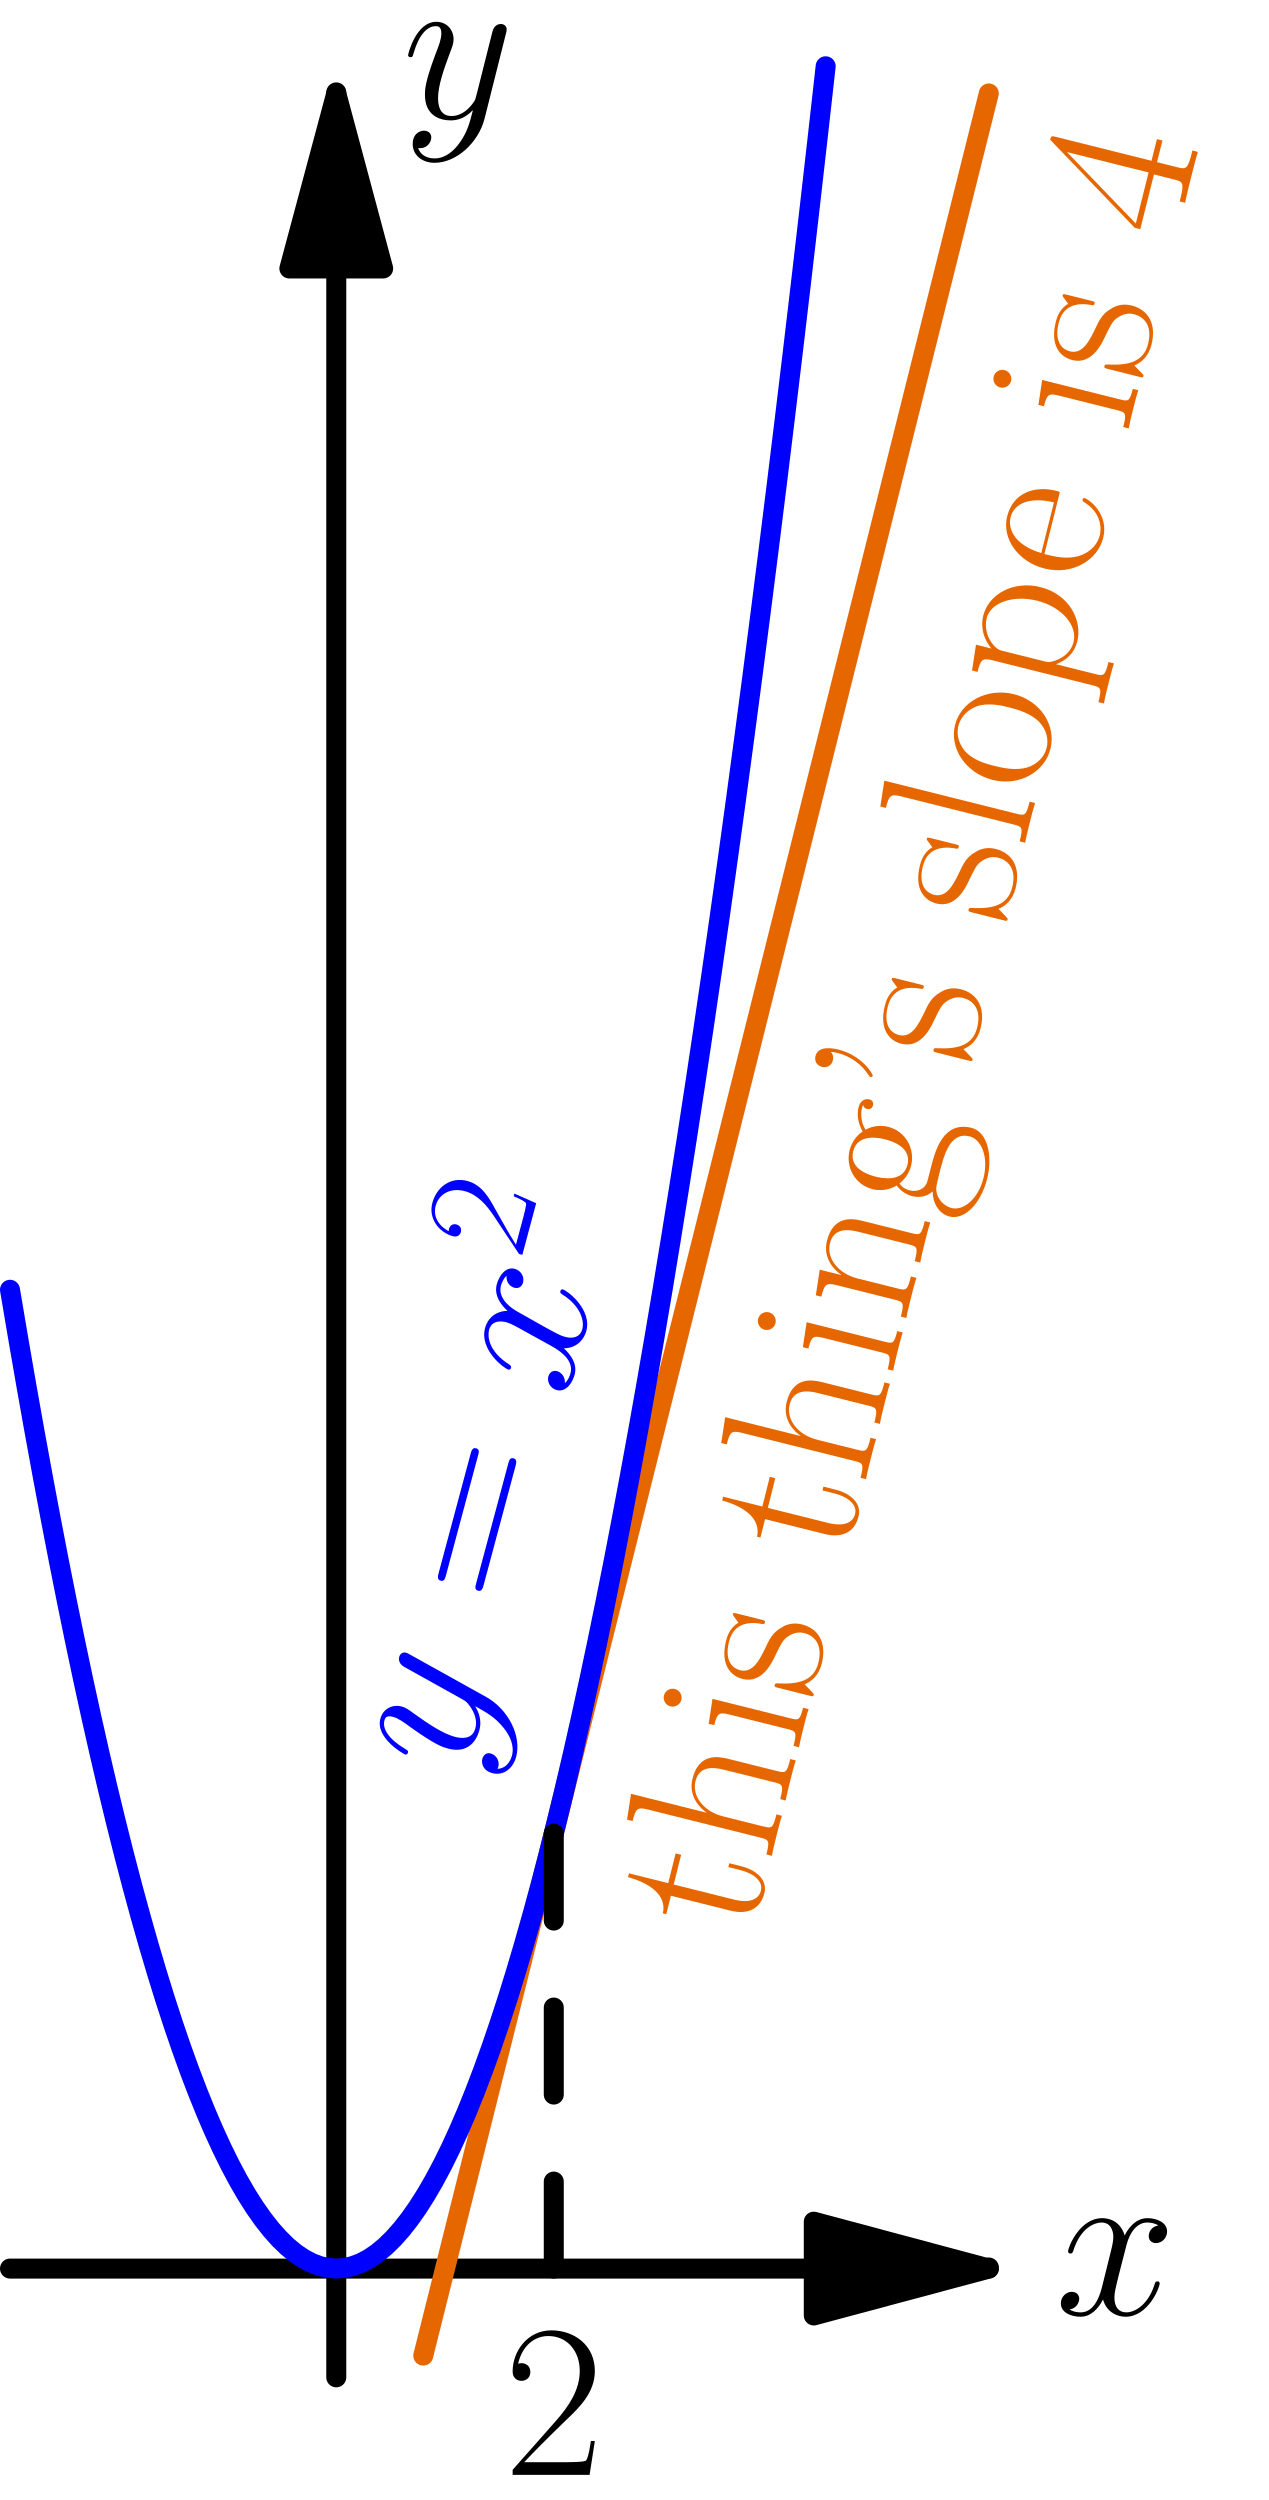
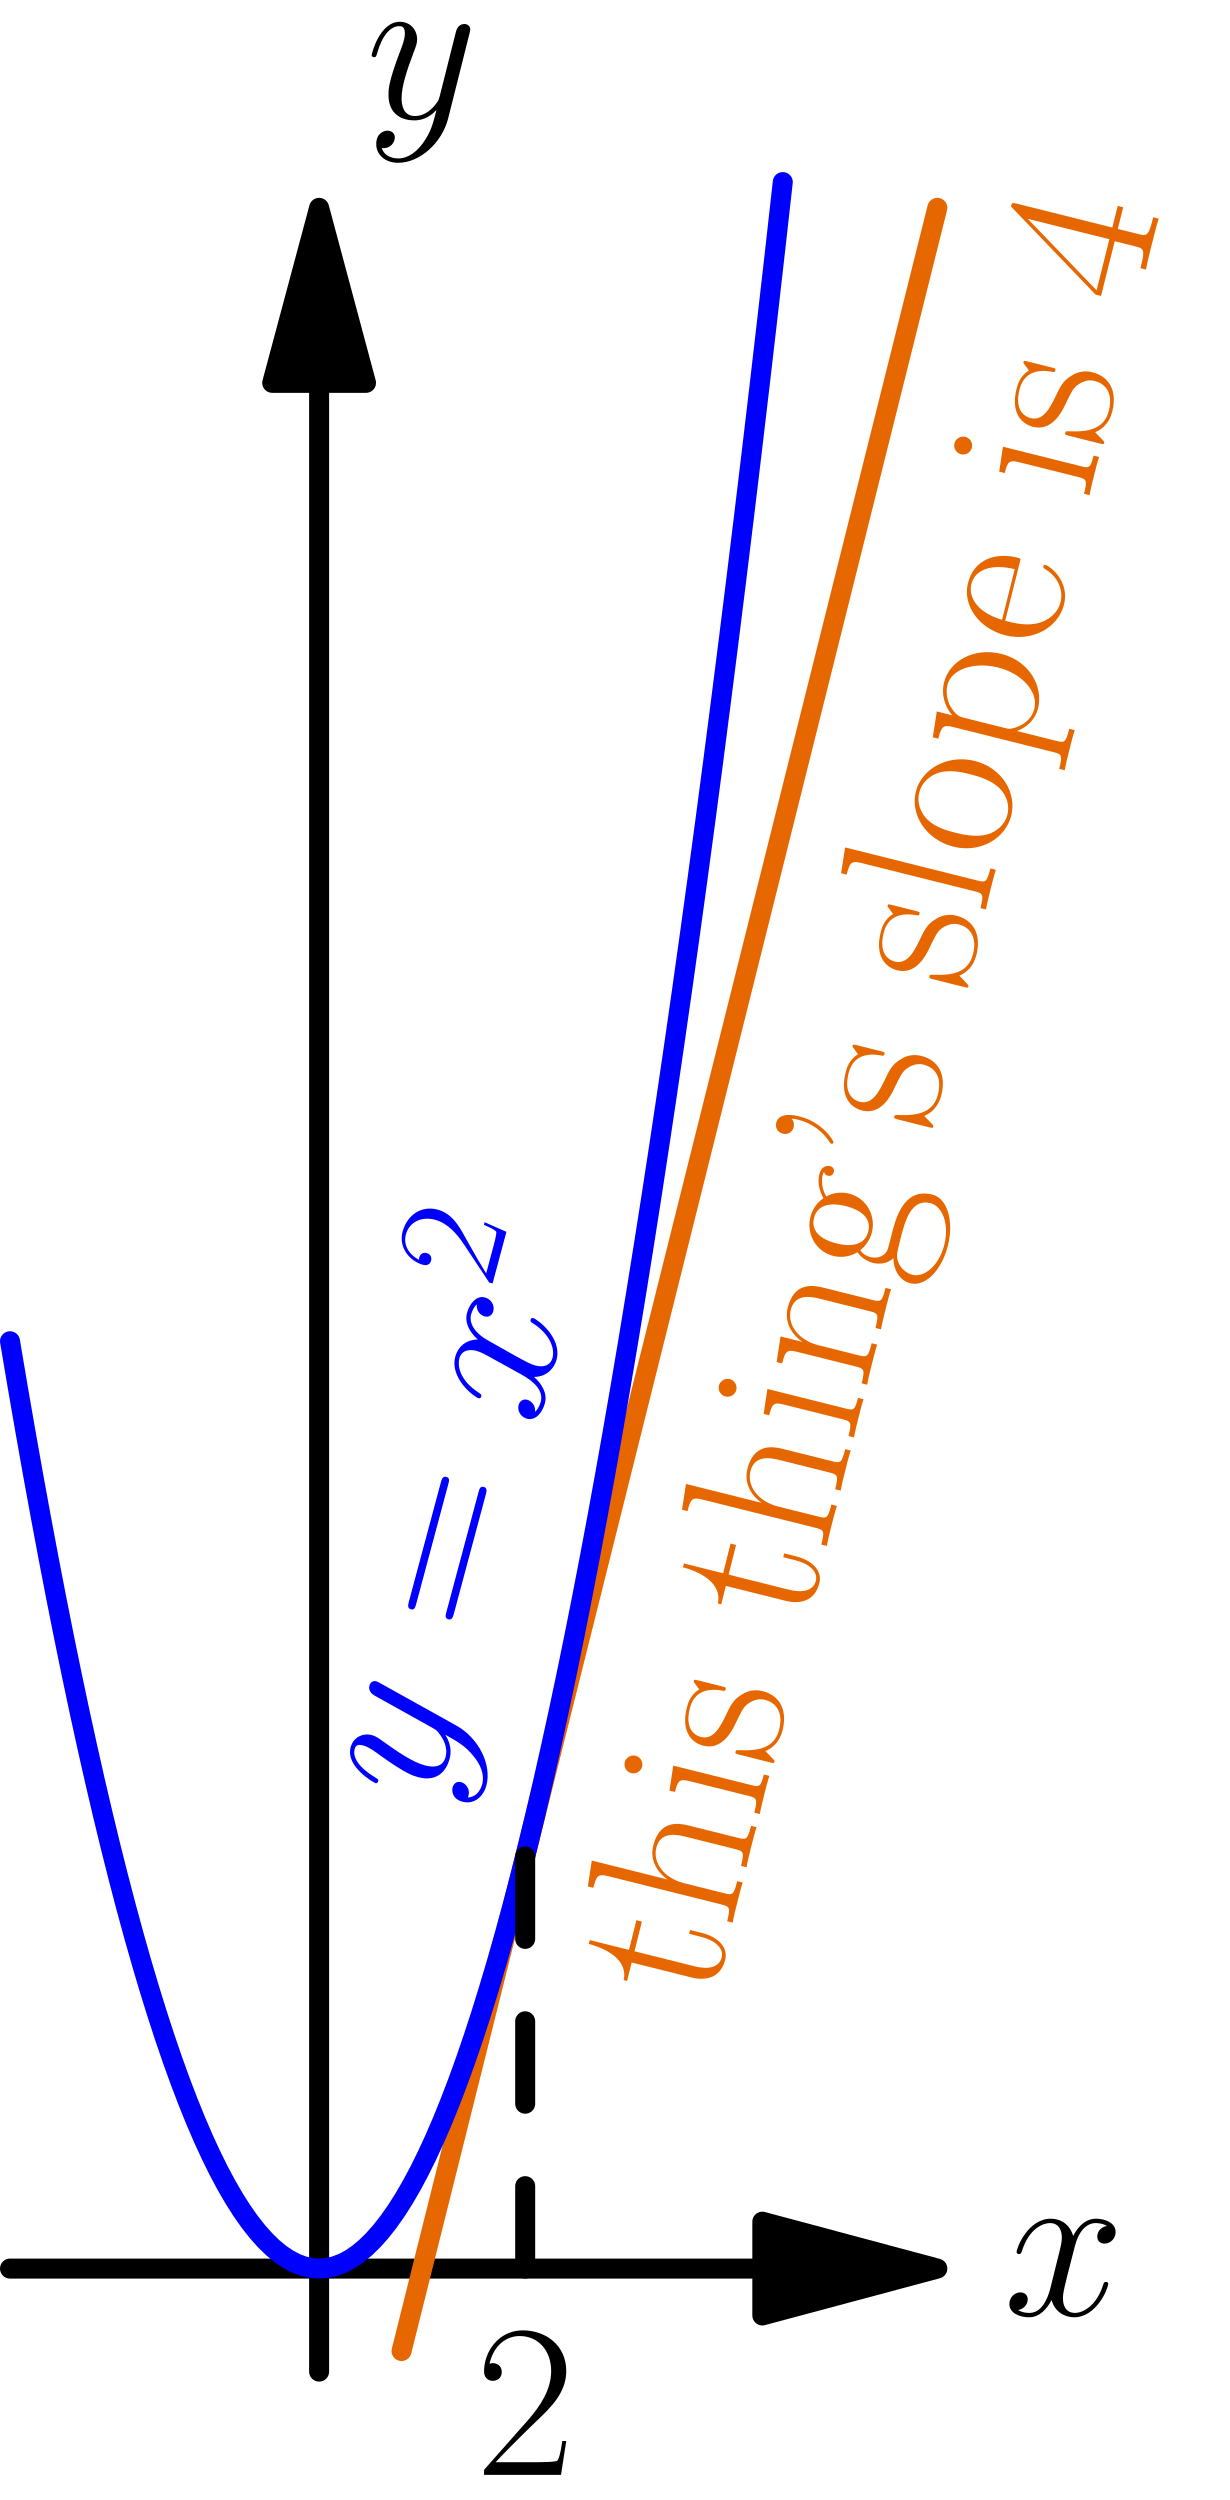
- <svg xmlns="http://www.w3.org/2000/svg" xmlns:xlink="http://www.w3.org/1999/xlink" height="283.465pt" version="1.1" viewBox="56.409 53.858 143.886 283.465" width="143.886pt">
+ <svg xmlns="http://www.w3.org/2000/svg" xmlns:xlink="http://www.w3.org/1999/xlink" height="283.465pt" version="1.1" viewBox="56.409 53.858 139.399 283.465" width="139.399pt">
  <defs>
+     <path d="M11.793 -10.151C10.997 -10.002 10.698 -9.405 10.698 -8.932C10.698 -8.335 11.171 -8.136 11.519 -8.136C12.266 -8.136 12.788 -8.783 12.788 -9.454C12.788 -10.499 11.594 -10.972 10.549 -10.972C9.031 -10.972 8.186 -9.479 7.962 -9.007C7.389 -10.873 5.847 -10.972 5.399 -10.972C2.861 -10.972 1.518 -7.713 1.518 -7.165C1.518 -7.066 1.617 -6.942 1.791 -6.942C1.99 -6.942 2.04 -7.091 2.09 -7.19C2.936 -9.952 4.603 -10.475 5.324 -10.475C6.444 -10.475 6.668 -9.43 6.668 -8.832C6.668 -8.285 6.519 -7.713 6.22 -6.519L5.374 -3.11C5.001 -1.617 4.279 -0.249 2.961 -0.249C2.836 -0.249 2.214 -0.249 1.692 -0.572C2.588 -0.746 2.787 -1.493 2.787 -1.791C2.787 -2.289 2.413 -2.588 1.941 -2.588C1.344 -2.588 0.697 -2.065 0.697 -1.269C0.697 -0.224 1.866 0.249 2.936 0.249C4.13 0.249 4.976 -0.697 5.498 -1.717C5.897 -0.249 7.141 0.249 8.061 0.249C10.599 0.249 11.942 -3.01 11.942 -3.558C11.942 -3.682 11.843 -3.782 11.694 -3.782C11.47 -3.782 11.445 -3.657 11.37 -3.458C10.698 -1.269 9.255 -0.249 8.136 -0.249C7.265 -0.249 6.792 -0.896 6.792 -1.916C6.792 -2.463 6.892 -2.861 7.29 -4.503L8.161 -7.887C8.534 -9.38 9.38 -10.475 10.524 -10.475C10.574 -10.475 11.271 -10.475 11.793 -10.151Z" id="g0-120" />
+     <path d="M6.543 2.787C5.872 3.732 4.901 4.578 3.682 4.578C3.384 4.578 2.189 4.528 1.816 3.384C1.891 3.409 2.015 3.409 2.065 3.409C2.811 3.409 3.309 2.762 3.309 2.189S2.836 1.418 2.463 1.418C2.065 1.418 1.194 1.717 1.194 2.936C1.194 4.205 2.264 5.076 3.682 5.076C6.17 5.076 8.683 2.787 9.38 0.025L11.818 -9.678C11.843 -9.803 11.893 -9.952 11.893 -10.101C11.893 -10.475 11.594 -10.723 11.221 -10.723C10.997 -10.723 10.475 -10.624 10.275 -9.877L8.434 -2.563C8.31 -2.115 8.31 -2.065 8.111 -1.791C7.613 -1.095 6.792 -0.249 5.598 -0.249C4.205 -0.249 4.08 -1.617 4.08 -2.289C4.08 -3.707 4.752 -5.623 5.424 -7.414C5.698 -8.136 5.847 -8.484 5.847 -8.982C5.847 -10.027 5.1 -10.972 3.881 -10.972C1.592 -10.972 0.672 -7.364 0.672 -7.165C0.672 -7.066 0.771 -6.942 0.945 -6.942C1.169 -6.942 1.194 -7.041 1.294 -7.389C1.891 -9.479 2.836 -10.475 3.807 -10.475C4.031 -10.475 4.454 -10.475 4.454 -9.653C4.454 -9.007 4.18 -8.285 3.807 -7.34C2.588 -4.08 2.588 -3.259 2.588 -2.662C2.588 -0.299 4.279 0.249 5.523 0.249C6.245 0.249 7.141 0.025 8.011 -0.896L8.036 -0.871C7.663 0.597 7.414 1.567 6.543 2.787Z" id="g0-121" />
    <path d="M3.981 -15.699C4.031 -15.426 4.055 -15.326 4.055 -14.903C4.055 -13.336 3.433 -11.893 2.463 -10.873C2.364 -10.773 2.314 -10.698 2.314 -10.599S2.413 -10.4 2.513 -10.4C2.687 -10.4 4.454 -12.141 4.454 -14.878C4.454 -15.426 4.404 -17.267 3.11 -17.267C2.563 -17.267 2.09 -16.893 2.09 -16.247S2.563 -15.227 3.11 -15.227C3.334 -15.227 3.757 -15.301 3.981 -15.699Z" id="g1-39" />
    <path d="M10.375 -3.856H9.927C9.678 -2.09 9.479 -1.791 9.38 -1.642C9.255 -1.443 7.464 -1.443 7.116 -1.443H2.339C3.234 -2.413 4.976 -4.18 7.091 -6.22C8.608 -7.663 10.375 -9.355 10.375 -11.818C10.375 -14.754 8.036 -16.446 5.424 -16.446C2.687 -16.446 1.02 -14.032 1.02 -11.793C1.02 -10.823 1.742 -10.698 2.04 -10.698C2.289 -10.698 3.035 -10.848 3.035 -11.719C3.035 -12.49 2.388 -12.714 2.04 -12.714C1.891 -12.714 1.742 -12.689 1.642 -12.639C2.115 -14.754 3.558 -15.799 5.076 -15.799C7.24 -15.799 8.658 -14.082 8.658 -11.818C8.658 -9.653 7.389 -7.787 5.971 -6.17L1.02 -0.572V0H9.778L10.375 -3.856Z" id="g1-50" />
    <path d="M8.36 -16.097C8.36 -16.62 8.335 -16.645 7.887 -16.645L0.498 -4.876V-4.23H6.917V-1.791C6.917 -0.896 6.867 -0.647 5.125 -0.647H4.653V0C5.449 -0.05 6.792 -0.05 7.638 -0.05S9.828 -0.05 10.624 0V-0.647H10.151C8.409 -0.647 8.36 -0.896 8.36 -1.791V-4.23H10.897V-4.876H8.36V-16.097ZM6.991 -14.455V-4.876H0.995L6.991 -14.455Z" id="g1-52" />
    <path d="M15.998 -7.986C16.371 -7.986 16.744 -7.986 16.744 -8.409C16.744 -8.857 16.321 -8.857 15.898 -8.857H1.99C1.567 -8.857 1.144 -8.857 1.144 -8.409C1.144 -7.986 1.518 -7.986 1.891 -7.986H15.998ZM15.898 -3.558C16.321 -3.558 16.744 -3.558 16.744 -4.006C16.744 -4.429 16.371 -4.429 15.998 -4.429H1.891C1.518 -4.429 1.144 -4.429 1.144 -4.006C1.144 -3.558 1.567 -3.558 1.99 -3.558H15.898Z" id="g1-61" />
    <path d="M9.479 -5.847C9.579 -5.946 9.579 -5.996 9.579 -6.245C9.579 -8.783 8.235 -10.997 5.399 -10.997C2.762 -10.997 0.672 -8.484 0.672 -5.424C0.672 -2.189 3.035 0.199 5.673 0.199C8.459 0.199 9.554 -2.438 9.554 -2.961C9.554 -3.135 9.405 -3.135 9.355 -3.135C9.181 -3.135 9.156 -3.085 9.056 -2.787C8.509 -1.095 7.141 -0.249 5.847 -0.249C4.777 -0.249 3.707 -0.846 3.035 -1.941C2.264 -3.21 2.264 -4.677 2.264 -5.847H9.479ZM2.289 -6.22C2.463 -9.803 4.379 -10.599 5.374 -10.599C7.066 -10.599 8.21 -9.007 8.235 -6.22H2.289Z" id="g1-101" />
    <path d="M2.762 -4.478C3.234 -4.105 4.055 -3.682 5.051 -3.682C7.016 -3.682 8.708 -5.225 8.708 -7.29C8.708 -7.937 8.509 -8.932 7.763 -9.703C8.459 -10.45 9.479 -10.698 10.052 -10.698C10.151 -10.698 10.3 -10.698 10.425 -10.624C10.325 -10.599 10.101 -10.499 10.101 -10.101C10.101 -9.778 10.325 -9.554 10.649 -9.554C11.022 -9.554 11.221 -9.803 11.221 -10.126C11.221 -10.599 10.848 -11.097 10.052 -11.097C9.056 -11.097 8.186 -10.624 7.489 -9.977C6.742 -10.649 5.847 -10.897 5.051 -10.897C3.085 -10.897 1.393 -9.355 1.393 -7.29C1.393 -5.872 2.214 -4.976 2.463 -4.727C1.717 -3.856 1.717 -2.836 1.717 -2.712C1.717 -2.065 1.966 -1.12 2.811 -0.597C1.518 -0.274 0.498 0.722 0.498 1.966C0.498 3.757 2.861 5.076 5.698 5.076C8.434 5.076 10.897 3.807 10.897 1.941C10.897 -1.443 7.215 -1.443 5.299 -1.443C4.727 -1.443 3.707 -1.443 3.583 -1.468C2.811 -1.592 2.289 -2.289 2.289 -3.16C2.289 -3.384 2.289 -3.931 2.762 -4.478ZM5.051 -4.105C2.861 -4.105 2.861 -6.792 2.861 -7.29S2.861 -10.475 5.051 -10.475S7.24 -7.787 7.24 -7.29S7.24 -4.105 5.051 -4.105ZM5.698 4.653C3.21 4.653 1.493 3.334 1.493 1.966C1.493 1.194 1.916 0.473 2.463 0.075C3.085 -0.348 3.334 -0.348 5.026 -0.348C7.066 -0.348 9.902 -0.348 9.902 1.966C9.902 3.334 8.186 4.653 5.698 4.653Z" id="g1-103" />
    <path d="M10.325 -7.564C10.325 -8.832 10.076 -10.897 7.141 -10.897C5.1 -10.897 4.105 -9.255 3.807 -8.434H3.782V-17.267L0.821 -16.993V-16.346C2.289 -16.346 2.513 -16.197 2.513 -15.003V-1.717C2.513 -0.771 2.413 -0.647 0.821 -0.647V0C1.418 -0.05 2.513 -0.05 3.16 -0.05S4.926 -0.05 5.523 0V-0.647C3.931 -0.647 3.832 -0.746 3.832 -1.717V-6.494C3.832 -8.783 5.225 -10.499 6.966 -10.499C8.808 -10.499 9.007 -8.857 9.007 -7.663V-1.717C9.007 -0.771 8.907 -0.647 7.315 -0.647V0C7.912 -0.05 9.007 -0.05 9.653 -0.05S11.42 -0.05 12.017 0V-0.647C10.425 -0.647 10.325 -0.746 10.325 -1.717V-7.564Z" id="g1-104" />
    <path d="M3.856 -15.326C3.856 -15.873 3.409 -16.346 2.836 -16.346C2.289 -16.346 1.816 -15.898 1.816 -15.326C1.816 -14.779 2.264 -14.306 2.836 -14.306C3.384 -14.306 3.856 -14.754 3.856 -15.326ZM0.945 -10.624V-9.977C2.339 -9.977 2.538 -9.828 2.538 -8.633V-1.717C2.538 -0.771 2.438 -0.647 0.846 -0.647V0C1.443 -0.05 2.513 -0.05 3.135 -0.05C3.732 -0.05 4.752 -0.05 5.324 0V-0.647C3.856 -0.647 3.807 -0.796 3.807 -1.692V-10.897L0.945 -10.624Z" id="g1-105" />
    <path d="M3.807 -17.267L0.846 -16.993V-16.346C2.314 -16.346 2.538 -16.197 2.538 -15.003V-1.717C2.538 -0.771 2.438 -0.647 0.846 -0.647V0C1.443 -0.05 2.538 -0.05 3.16 -0.05C3.807 -0.05 4.901 -0.05 5.498 0V-0.647C3.906 -0.647 3.807 -0.746 3.807 -1.717V-17.267Z" id="g1-108" />
    <path d="M10.325 -7.564C10.325 -8.832 10.076 -10.897 7.141 -10.897C5.175 -10.897 4.155 -9.38 3.782 -8.385H3.757V-10.897L0.821 -10.624V-9.977C2.289 -9.977 2.513 -9.828 2.513 -8.633V-1.717C2.513 -0.771 2.413 -0.647 0.821 -0.647V0C1.418 -0.05 2.513 -0.05 3.16 -0.05S4.926 -0.05 5.523 0V-0.647C3.931 -0.647 3.832 -0.746 3.832 -1.717V-6.494C3.832 -8.783 5.225 -10.499 6.966 -10.499C8.808 -10.499 9.007 -8.857 9.007 -7.663V-1.717C9.007 -0.771 8.907 -0.647 7.315 -0.647V0C7.912 -0.05 9.007 -0.05 9.653 -0.05S11.42 -0.05 12.017 0V-0.647C10.425 -0.647 10.325 -0.746 10.325 -1.717V-7.564Z" id="g1-110" />
    <path d="M10.723 -5.324C10.723 -8.509 8.409 -10.997 5.698 -10.997S0.672 -8.509 0.672 -5.324C0.672 -2.189 2.986 0.199 5.698 0.199S10.723 -2.189 10.723 -5.324ZM5.698 -0.249C4.528 -0.249 3.533 -0.945 2.961 -1.916C2.339 -3.035 2.264 -4.429 2.264 -5.523C2.264 -6.568 2.314 -7.862 2.961 -8.982C3.458 -9.803 4.429 -10.599 5.698 -10.599C6.817 -10.599 7.763 -9.977 8.36 -9.106C9.131 -7.937 9.131 -6.295 9.131 -5.523C9.131 -4.553 9.081 -3.06 8.409 -1.866C7.713 -0.722 6.643 -0.249 5.698 -0.249Z" id="g1-111" />
    <path d="M5.474 4.205C3.881 4.205 3.782 4.105 3.782 3.135V-1.518C4.503 -0.473 5.548 0.199 6.867 0.199C9.355 0.199 11.868 -1.99 11.868 -5.374C11.868 -8.509 9.703 -10.897 7.141 -10.897C5.648 -10.897 4.429 -10.076 3.732 -9.081V-10.897L0.771 -10.624V-9.977C2.239 -9.977 2.463 -9.828 2.463 -8.633V3.135C2.463 4.08 2.364 4.205 0.771 4.205V4.852C1.368 4.802 2.463 4.802 3.11 4.802S4.876 4.802 5.474 4.852V4.205ZM3.782 -7.812C3.782 -8.161 3.782 -8.683 4.752 -9.604C4.876 -9.703 5.722 -10.45 6.966 -10.45C8.783 -10.45 10.275 -8.186 10.275 -5.349S8.683 -0.199 6.718 -0.199C5.822 -0.199 4.852 -0.622 4.105 -1.791C3.782 -2.339 3.782 -2.488 3.782 -2.886V-7.812Z" id="g1-112" />
    <path d="M7.688 -10.499C7.688 -10.947 7.663 -10.972 7.514 -10.972C7.414 -10.972 7.389 -10.947 7.091 -10.574C7.016 -10.475 6.792 -10.226 6.718 -10.126C5.921 -10.972 4.802 -10.997 4.379 -10.997C1.617 -10.997 0.622 -9.554 0.622 -8.111C0.622 -5.872 3.16 -5.349 3.881 -5.2C5.449 -4.876 5.996 -4.777 6.519 -4.329C6.842 -4.031 7.389 -3.483 7.389 -2.588C7.389 -1.543 6.792 -0.199 4.503 -0.199C2.339 -0.199 1.567 -1.841 1.12 -4.031C1.045 -4.379 1.045 -4.404 0.846 -4.404S0.622 -4.379 0.622 -3.881V-0.299C0.622 0.149 0.647 0.174 0.796 0.174C0.921 0.174 0.945 0.149 1.07 -0.05C1.219 -0.274 1.592 -0.871 1.742 -1.12C2.239 -0.448 3.11 0.199 4.503 0.199C6.966 0.199 8.285 -1.144 8.285 -3.085C8.285 -4.354 7.613 -5.026 7.29 -5.324C6.543 -6.096 5.673 -6.27 4.628 -6.469C3.259 -6.767 1.518 -7.116 1.518 -8.633C1.518 -9.28 1.866 -10.649 4.379 -10.649C7.041 -10.649 7.19 -8.161 7.24 -7.364C7.265 -7.24 7.389 -7.215 7.464 -7.215C7.688 -7.215 7.688 -7.29 7.688 -7.713V-10.499Z" id="g1-115" />
    <path d="M3.757 -10.052H7.24V-10.698H3.757V-15.301H3.309C3.259 -12.739 2.388 -10.499 0.274 -10.45V-10.052H2.438V-3.06C2.438 -2.588 2.438 0.199 5.324 0.199C6.792 0.199 7.638 -1.244 7.638 -3.085V-4.503H7.19V-3.11C7.19 -1.393 6.519 -0.249 5.474 -0.249C4.752 -0.249 3.757 -0.746 3.757 -3.01V-10.052Z" id="g1-116" />
-     <path d="M11.793 -10.151C10.997 -10.002 10.698 -9.405 10.698 -8.932C10.698 -8.335 11.171 -8.136 11.519 -8.136C12.266 -8.136 12.788 -8.783 12.788 -9.454C12.788 -10.499 11.594 -10.972 10.549 -10.972C9.031 -10.972 8.186 -9.479 7.962 -9.007C7.389 -10.873 5.847 -10.972 5.399 -10.972C2.861 -10.972 1.518 -7.713 1.518 -7.165C1.518 -7.066 1.617 -6.942 1.791 -6.942C1.99 -6.942 2.04 -7.091 2.09 -7.19C2.936 -9.952 4.603 -10.475 5.324 -10.475C6.444 -10.475 6.668 -9.43 6.668 -8.832C6.668 -8.285 6.519 -7.713 6.22 -6.519L5.374 -3.11C5.001 -1.617 4.279 -0.249 2.961 -0.249C2.836 -0.249 2.214 -0.249 1.692 -0.572C2.588 -0.746 2.787 -1.493 2.787 -1.791C2.787 -2.289 2.413 -2.588 1.941 -2.588C1.344 -2.588 0.697 -2.065 0.697 -1.269C0.697 -0.224 1.866 0.249 2.936 0.249C4.13 0.249 4.976 -0.697 5.498 -1.717C5.897 -0.249 7.141 0.249 8.061 0.249C10.599 0.249 11.942 -3.01 11.942 -3.558C11.942 -3.682 11.843 -3.782 11.694 -3.782C11.47 -3.782 11.445 -3.657 11.37 -3.458C10.698 -1.269 9.255 -0.249 8.136 -0.249C7.265 -0.249 6.792 -0.896 6.792 -1.916C6.792 -2.463 6.892 -2.861 7.29 -4.503L8.161 -7.887C8.534 -9.38 9.38 -10.475 10.524 -10.475C10.574 -10.475 11.271 -10.475 11.793 -10.151Z" id="g0-120" />
-     <path d="M6.543 2.787C5.872 3.732 4.901 4.578 3.682 4.578C3.384 4.578 2.189 4.528 1.816 3.384C1.891 3.409 2.015 3.409 2.065 3.409C2.811 3.409 3.309 2.762 3.309 2.189S2.836 1.418 2.463 1.418C2.065 1.418 1.194 1.717 1.194 2.936C1.194 4.205 2.264 5.076 3.682 5.076C6.17 5.076 8.683 2.787 9.38 0.025L11.818 -9.678C11.843 -9.803 11.893 -9.952 11.893 -10.101C11.893 -10.475 11.594 -10.723 11.221 -10.723C10.997 -10.723 10.475 -10.624 10.275 -9.877L8.434 -2.563C8.31 -2.115 8.31 -2.065 8.111 -1.791C7.613 -1.095 6.792 -0.249 5.598 -0.249C4.205 -0.249 4.08 -1.617 4.08 -2.289C4.08 -3.707 4.752 -5.623 5.424 -7.414C5.698 -8.136 5.847 -8.484 5.847 -8.982C5.847 -10.027 5.1 -10.972 3.881 -10.972C1.592 -10.972 0.672 -7.364 0.672 -7.165C0.672 -7.066 0.771 -6.942 0.945 -6.942C1.169 -6.942 1.194 -7.041 1.294 -7.389C1.891 -9.479 2.836 -10.475 3.807 -10.475C4.031 -10.475 4.454 -10.475 4.454 -9.653C4.454 -9.007 4.18 -8.285 3.807 -7.34C2.588 -4.08 2.588 -3.259 2.588 -2.662C2.588 -0.299 4.279 0.249 5.523 0.249C6.245 0.249 7.141 0.025 8.011 -0.896L8.036 -0.871C7.663 0.597 7.414 1.567 6.543 2.787Z" id="g0-121" />
    <use id="g2-50" transform="scale(0.694534)" xlink:href="#g1-50" />
  </defs>
  <g id="page1" transform="matrix(0.996264 0 0 0.996264 0 0)">
-     <g transform="matrix(1 0 0 1 94.8917 312.249)">
-       <path d="M 54.348 0L -37.133 -0" fill="none" stroke="#000000" stroke-linecap="round" stroke-linejoin="round" stroke-miterlimit="10.037" stroke-width="2.276" />
+     <g transform="matrix(1 0 0 1 92.9392 312.249)">
+       <path d="M 50.443 0L -35.18 -0" fill="none" stroke="#000000" stroke-linecap="round" stroke-linejoin="round" stroke-miterlimit="10.037" stroke-width="2.276" />
    </g>
-     <g transform="matrix(1 0 0 1 94.8917 312.249)">
-       <path d="M 74.265 0L 54.348 -5.337L 54.348 5.337L 74.265 0Z" fill="#000000" />
+     <g transform="matrix(1 0 0 1 92.9392 312.249)">
+       <path d="M 70.36 0L 50.443 -5.337L 50.443 5.337L 70.36 0Z" fill="#000000" />
    </g>
-     <g transform="matrix(1 0 0 1 94.8917 312.249)">
-       <path d="M 74.265 0L 54.348 -5.337L 54.348 5.337L 74.265 0Z" fill="none" stroke="#000000" stroke-linecap="round" stroke-linejoin="round" stroke-miterlimit="10.037" stroke-width="2.276" />
+     <g transform="matrix(1 0 0 1 92.9392 312.249)">
+       <path d="M 70.36 0L 50.443 -5.337L 50.443 5.337L 70.36 0Z" fill="none" stroke="#000000" stroke-linecap="round" stroke-linejoin="round" stroke-miterlimit="10.037" stroke-width="2.276" />
    </g>
-     <g transform="matrix(1 0 0 1 94.8917 312.249)">
-       <path d="M 74.265 0L 74.265 -0.124" fill="none" stroke="#000000" stroke-linecap="round" stroke-linejoin="round" stroke-miterlimit="10.037" stroke-width="2.276" />
+     <use x="170.803" xlink:href="#g0-120" y="317.545" />
+     <g transform="matrix(1 0 0 1 92.9392 312.249)">
+       <path d="M 0 -214.617L 0 11.727" fill="none" stroke="#000000" stroke-linecap="round" stroke-linejoin="round" stroke-miterlimit="10.037" stroke-width="2.276" />
    </g>
-     <use x="176.661" xlink:href="#g0-120" y="317.483" />
-     <g transform="matrix(1 0 0 1 94.8917 312.249)">
-       <path d="M 0 -227.634L 0 12.377" fill="none" stroke="#000000" stroke-linecap="round" stroke-linejoin="round" stroke-miterlimit="10.037" stroke-width="2.276" />
+     <g transform="matrix(1 0 0 1 92.9392 312.249)">
+       <path d="M 0 -234.534L -5.337 -214.617L 5.337 -214.617L 0 -234.534Z" fill="#000000" />
    </g>
-     <g transform="matrix(1 0 0 1 94.8917 312.249)">
-       <path d="M 0 -247.551L -5.337 -227.634L 5.337 -227.634L 0 -247.551Z" fill="#000000" />
+     <g transform="matrix(1 0 0 1 92.9392 312.249)">
+       <path d="M 0 -234.534L -5.337 -214.617L 5.337 -214.617L 0 -234.534Z" fill="none" stroke="#000000" stroke-linecap="round" stroke-linejoin="round" stroke-miterlimit="10.037" stroke-width="2.276" />
    </g>
-     <g transform="matrix(1 0 0 1 94.8917 312.249)">
-       <path d="M 0 -247.551L -5.337 -227.634L 5.337 -227.634L 0 -247.551Z" fill="none" stroke="#000000" stroke-linecap="round" stroke-linejoin="round" stroke-miterlimit="10.037" stroke-width="2.276" />
+     <use x="98.246" xlink:href="#g0-121" y="67.513" />
+     <g transform="matrix(1 0 0 1 92.9392 312.249)">
+       <path d="M 9.381 9.381L 70.36 -234.534" fill="none" stroke="#e66600" stroke-linecap="round" stroke-linejoin="round" stroke-miterlimit="10.037" stroke-width="2.276" />
    </g>
-     <g transform="matrix(1 0 0 1 94.8917 312.249)">
-       <path d="M 0 -247.551L 0 -247.674" fill="none" stroke="#000000" stroke-linecap="round" stroke-linejoin="round" stroke-miterlimit="10.037" stroke-width="2.276" />
+     <g fill="#e66600" transform="matrix(0.242536 -0.970143 0.970143 0.242536 -60.7933 274.894)">
+       <use x="41.029" xlink:href="#g1-116" y="194.317" />
+       <use x="49.84" xlink:href="#g1-104" y="194.317" />
+       <use x="62.55" xlink:href="#g1-105" y="194.317" />
+       <use x="68.762" xlink:href="#g1-115" y="194.317" />
+       <use x="85.213" xlink:href="#g1-116" y="194.317" />
+       <use x="94.024" xlink:href="#g1-104" y="194.317" />
+       <use x="106.734" xlink:href="#g1-105" y="194.317" />
+       <use x="112.945" xlink:href="#g1-110" y="194.317" />
+       <use x="125.656" xlink:href="#g1-103" y="194.317" />
+       <use x="137.066" xlink:href="#g1-39" y="194.317" />
+       <use x="143.277" xlink:href="#g1-115" y="194.317" />
+       <use x="159.729" xlink:href="#g1-115" y="194.317" />
+       <use x="168.67" xlink:href="#g1-108" y="194.317" />
+       <use x="174.881" xlink:href="#g1-111" y="194.317" />
+       <use x="186.291" xlink:href="#g1-112" y="194.317" />
+       <use x="199.651" xlink:href="#g1-101" y="194.317" />
+       <use x="217.273" xlink:href="#g1-105" y="194.317" />
+       <use x="223.484" xlink:href="#g1-115" y="194.317" />
+       <use x="239.936" xlink:href="#g1-52" y="194.317" />
    </g>
-     <use x="102.396" xlink:href="#g0-121" y="67.513" />
-     <g transform="matrix(1 0 0 1 94.8917 312.249)">
-       <path d="M 9.902 9.902L 74.265 -247.551" fill="none" stroke="#e66600" stroke-linecap="round" stroke-linejoin="round" stroke-miterlimit="10.037" stroke-width="2.276" />
+     <g transform="matrix(1 0 0 1 92.9392 312.249)">
+       <path d="M -35.18 -105.54L -34.301 -100.329L -33.421 -95.25L -32.542 -90.303L -31.662 -85.488L -30.783 -80.804L -29.903 -76.253L -29.024 -71.833L -28.144 -67.546L -27.265 -63.39L -26.385 -59.366L -25.506 -55.475L -24.626 -51.715L -23.747 -48.087L -22.867 -44.591L -21.988 -41.227L -21.108 -37.995L -20.229 -34.894L -19.349 -31.926L -18.47 -29.09L -17.59 -26.385L -16.711 -23.812L -15.831 -21.372L -14.951 -19.063L -14.072 -16.887L -13.193 -14.842L -12.313 -12.929L -11.434 -11.148L -10.554 -9.499L -9.675 -7.981L -8.795 -6.596L -7.916 -5.343L -7.036 -4.222L -6.157 -3.232L -5.277 -2.375L -4.398 -1.649L -3.518 -1.055L -2.639 -0.594L -1.759 -0.264L -0.88 -0.066L 0 0L 0.88 -0.066L 1.759 -0.264L 2.639 -0.594L 3.518 -1.055L 4.398 -1.649L 5.277 -2.375L 6.157 -3.232L 7.036 -4.222L 7.916 -5.343L 8.795 -6.596L 9.675 -7.981L 10.554 -9.499L 11.434 -11.148L 12.313 -12.929L 13.193 -14.842L 14.072 -16.887L 14.951 -19.063L 15.831 -21.372L 16.711 -23.812L 17.59 -26.385L 18.47 -29.09L 19.349 -31.926L 20.229 -34.894L 21.108 -37.995L 21.988 -41.227L 22.867 -44.591L 23.747 -48.087L 24.626 -51.715L 25.506 -55.475L 26.385 -59.366L 27.265 -63.39L 28.144 -67.546L 29.024 -71.833L 29.903 -76.253L 30.783 -80.804L 31.662 -85.488L 32.542 -90.303L 33.421 -95.25L 34.301 -100.329L 35.18 -105.54L 36.06 -110.883L 36.939 -116.358L 37.819 -121.965L 38.698 -127.704L 39.578 -133.574L 40.457 -139.577L 41.337 -145.712L 42.216 -151.978L 43.096 -158.376L 43.975 -164.907L 44.855 -171.569L 45.734 -178.363L 46.614 -185.289L 47.493 -192.347L 48.373 -199.537L 49.252 -206.859L 50.132 -214.313L 51.011 -221.899L 51.891 -229.616L 52.77 -237.466" fill="none" stroke="#0000ff" stroke-linecap="round" stroke-linejoin="round" stroke-miterlimit="10.037" stroke-width="2.276" />
    </g>
-     <g fill="#e66600" transform="matrix(0.242536 -0.970143 0.970143 0.242536 -50.0484 273.509)">
-       <use x="45.533" xlink:href="#g1-116" y="186.716" />
-       <use x="54.344" xlink:href="#g1-104" y="186.716" />
-       <use x="67.054" xlink:href="#g1-105" y="186.716" />
-       <use x="73.265" xlink:href="#g1-115" y="186.716" />
-       <use x="89.717" xlink:href="#g1-116" y="186.716" />
-       <use x="98.528" xlink:href="#g1-104" y="186.716" />
-       <use x="111.238" xlink:href="#g1-105" y="186.716" />
-       <use x="117.449" xlink:href="#g1-110" y="186.716" />
-       <use x="130.159" xlink:href="#g1-103" y="186.716" />
-       <use x="141.57" xlink:href="#g1-39" y="186.716" />
-       <use x="147.781" xlink:href="#g1-115" y="186.716" />
-       <use x="164.233" xlink:href="#g1-115" y="186.716" />
-       <use x="173.173" xlink:href="#g1-108" y="186.716" />
-       <use x="179.385" xlink:href="#g1-111" y="186.716" />
-       <use x="190.795" xlink:href="#g1-112" y="186.716" />
-       <use x="204.155" xlink:href="#g1-101" y="186.716" />
-       <use x="221.777" xlink:href="#g1-105" y="186.716" />
-       <use x="227.988" xlink:href="#g1-115" y="186.716" />
-       <use x="244.44" xlink:href="#g1-52" y="186.716" />
+     <g fill="#0000ff" transform="matrix(0.258819 -0.965926 0.965926 0.258819 -154.8 292.87)">
+       <use x="99.753" xlink:href="#g0-121" y="243.395" />
+       <use x="119.436" xlink:href="#g1-61" y="243.395" />
+       <use x="144.256" xlink:href="#g0-120" y="243.395" />
+       <use x="158.1" xlink:href="#g2-50" y="234.366" />
    </g>
-     <g transform="matrix(1 0 0 1 94.8917 312.249)">
-       <path d="M -37.133 -111.398L -36.204 -105.897L -35.276 -100.536L -34.348 -95.315L -33.419 -90.232L -32.491 -85.289L -31.563 -80.485L -30.634 -75.82L -29.706 -71.294L -28.778 -66.908L -27.849 -62.661L -26.921 -58.553L -25.993 -54.585L -25.064 -50.756L -24.136 -47.066L -23.208 -43.515L -22.279 -40.103L -21.351 -36.831L -20.423 -33.698L -19.495 -30.704L -18.566 -27.849L -17.638 -25.134L -16.71 -22.558L -15.781 -20.121L -14.853 -17.824L -13.925 -15.665L -12.996 -13.646L -12.068 -11.766L -11.14 -10.026L -10.211 -8.424L -9.283 -6.962L -8.355 -5.64L -7.427 -4.456L -6.498 -3.412L -5.57 -2.506L -4.642 -1.741L -3.713 -1.114L -2.785 -0.627L -1.857 -0.278L -0.928 -0.07L 0 0L 0.928 -0.07L 1.857 -0.278L 2.785 -0.627L 3.713 -1.114L 4.642 -1.741L 5.57 -2.506L 6.498 -3.412L 7.427 -4.456L 8.355 -5.64L 9.283 -6.962L 10.211 -8.424L 11.14 -10.026L 12.068 -11.766L 12.996 -13.646L 13.925 -15.665L 14.853 -17.824L 15.781 -20.121L 16.71 -22.558L 17.638 -25.134L 18.566 -27.849L 19.495 -30.704L 20.423 -33.698L 21.351 -36.831L 22.279 -40.103L 23.208 -43.515L 24.136 -47.066L 25.064 -50.756L 25.993 -54.585L 26.921 -58.553L 27.849 -62.661L 28.778 -66.908L 29.706 -71.294L 30.634 -75.82L 31.563 -80.485L 32.491 -85.289L 33.419 -90.232L 34.348 -95.315L 35.276 -100.536L 36.204 -105.897L 37.133 -111.398L 38.061 -117.037L 38.989 -122.816L 39.917 -128.734L 40.846 -134.791L 41.774 -140.988L 42.703 -147.323L 43.631 -153.798L 44.559 -160.413L 45.487 -167.166L 46.416 -174.059L 47.344 -181.091L 48.272 -188.262L 49.201 -195.573L 50.129 -203.022L 51.057 -210.611L 51.986 -218.34L 52.914 -226.207L 53.842 -234.214L 54.77 -242.36L 55.699 -250.645" fill="none" stroke="#0000ff" stroke-linecap="round" stroke-linejoin="round" stroke-miterlimit="10.037" stroke-width="2.276" />
+     <g transform="matrix(1 0 0 1 92.9392 312.249)">
+       <path d="M 23.453 0L 23.453 -46.907" fill="none" stroke="#000000" stroke-linecap="round" stroke-linejoin="round" stroke-miterlimit="10.037" stroke-width="2.276" stroke-dasharray="9.381,9.381" />
    </g>
-     <g fill="#0000ff" transform="matrix(0.258819 -0.965926 0.965926 0.258819 -149.151 293.746)">
-       <use x="103.161" xlink:href="#g0-121" y="240.14" />
-       <use x="122.843" xlink:href="#g1-61" y="240.14" />
-       <use x="147.664" xlink:href="#g0-120" y="240.14" />
-       <use x="161.508" xlink:href="#g2-50" y="231.111" />
-     </g>
-     <g transform="matrix(1 0 0 1 94.8917 312.249)">
-       <path d="M 24.755 0L 24.755 -49.51" fill="none" stroke="#000000" stroke-linecap="round" stroke-linejoin="round" stroke-miterlimit="10.037" stroke-width="2.276" stroke-dasharray="9.902,9.902" />
-     </g>
-     <use x="113.945" xlink:href="#g1-50" y="335.726" />
+     <use x="110.691" xlink:href="#g1-50" y="335.726" />
  </g>
</svg>
